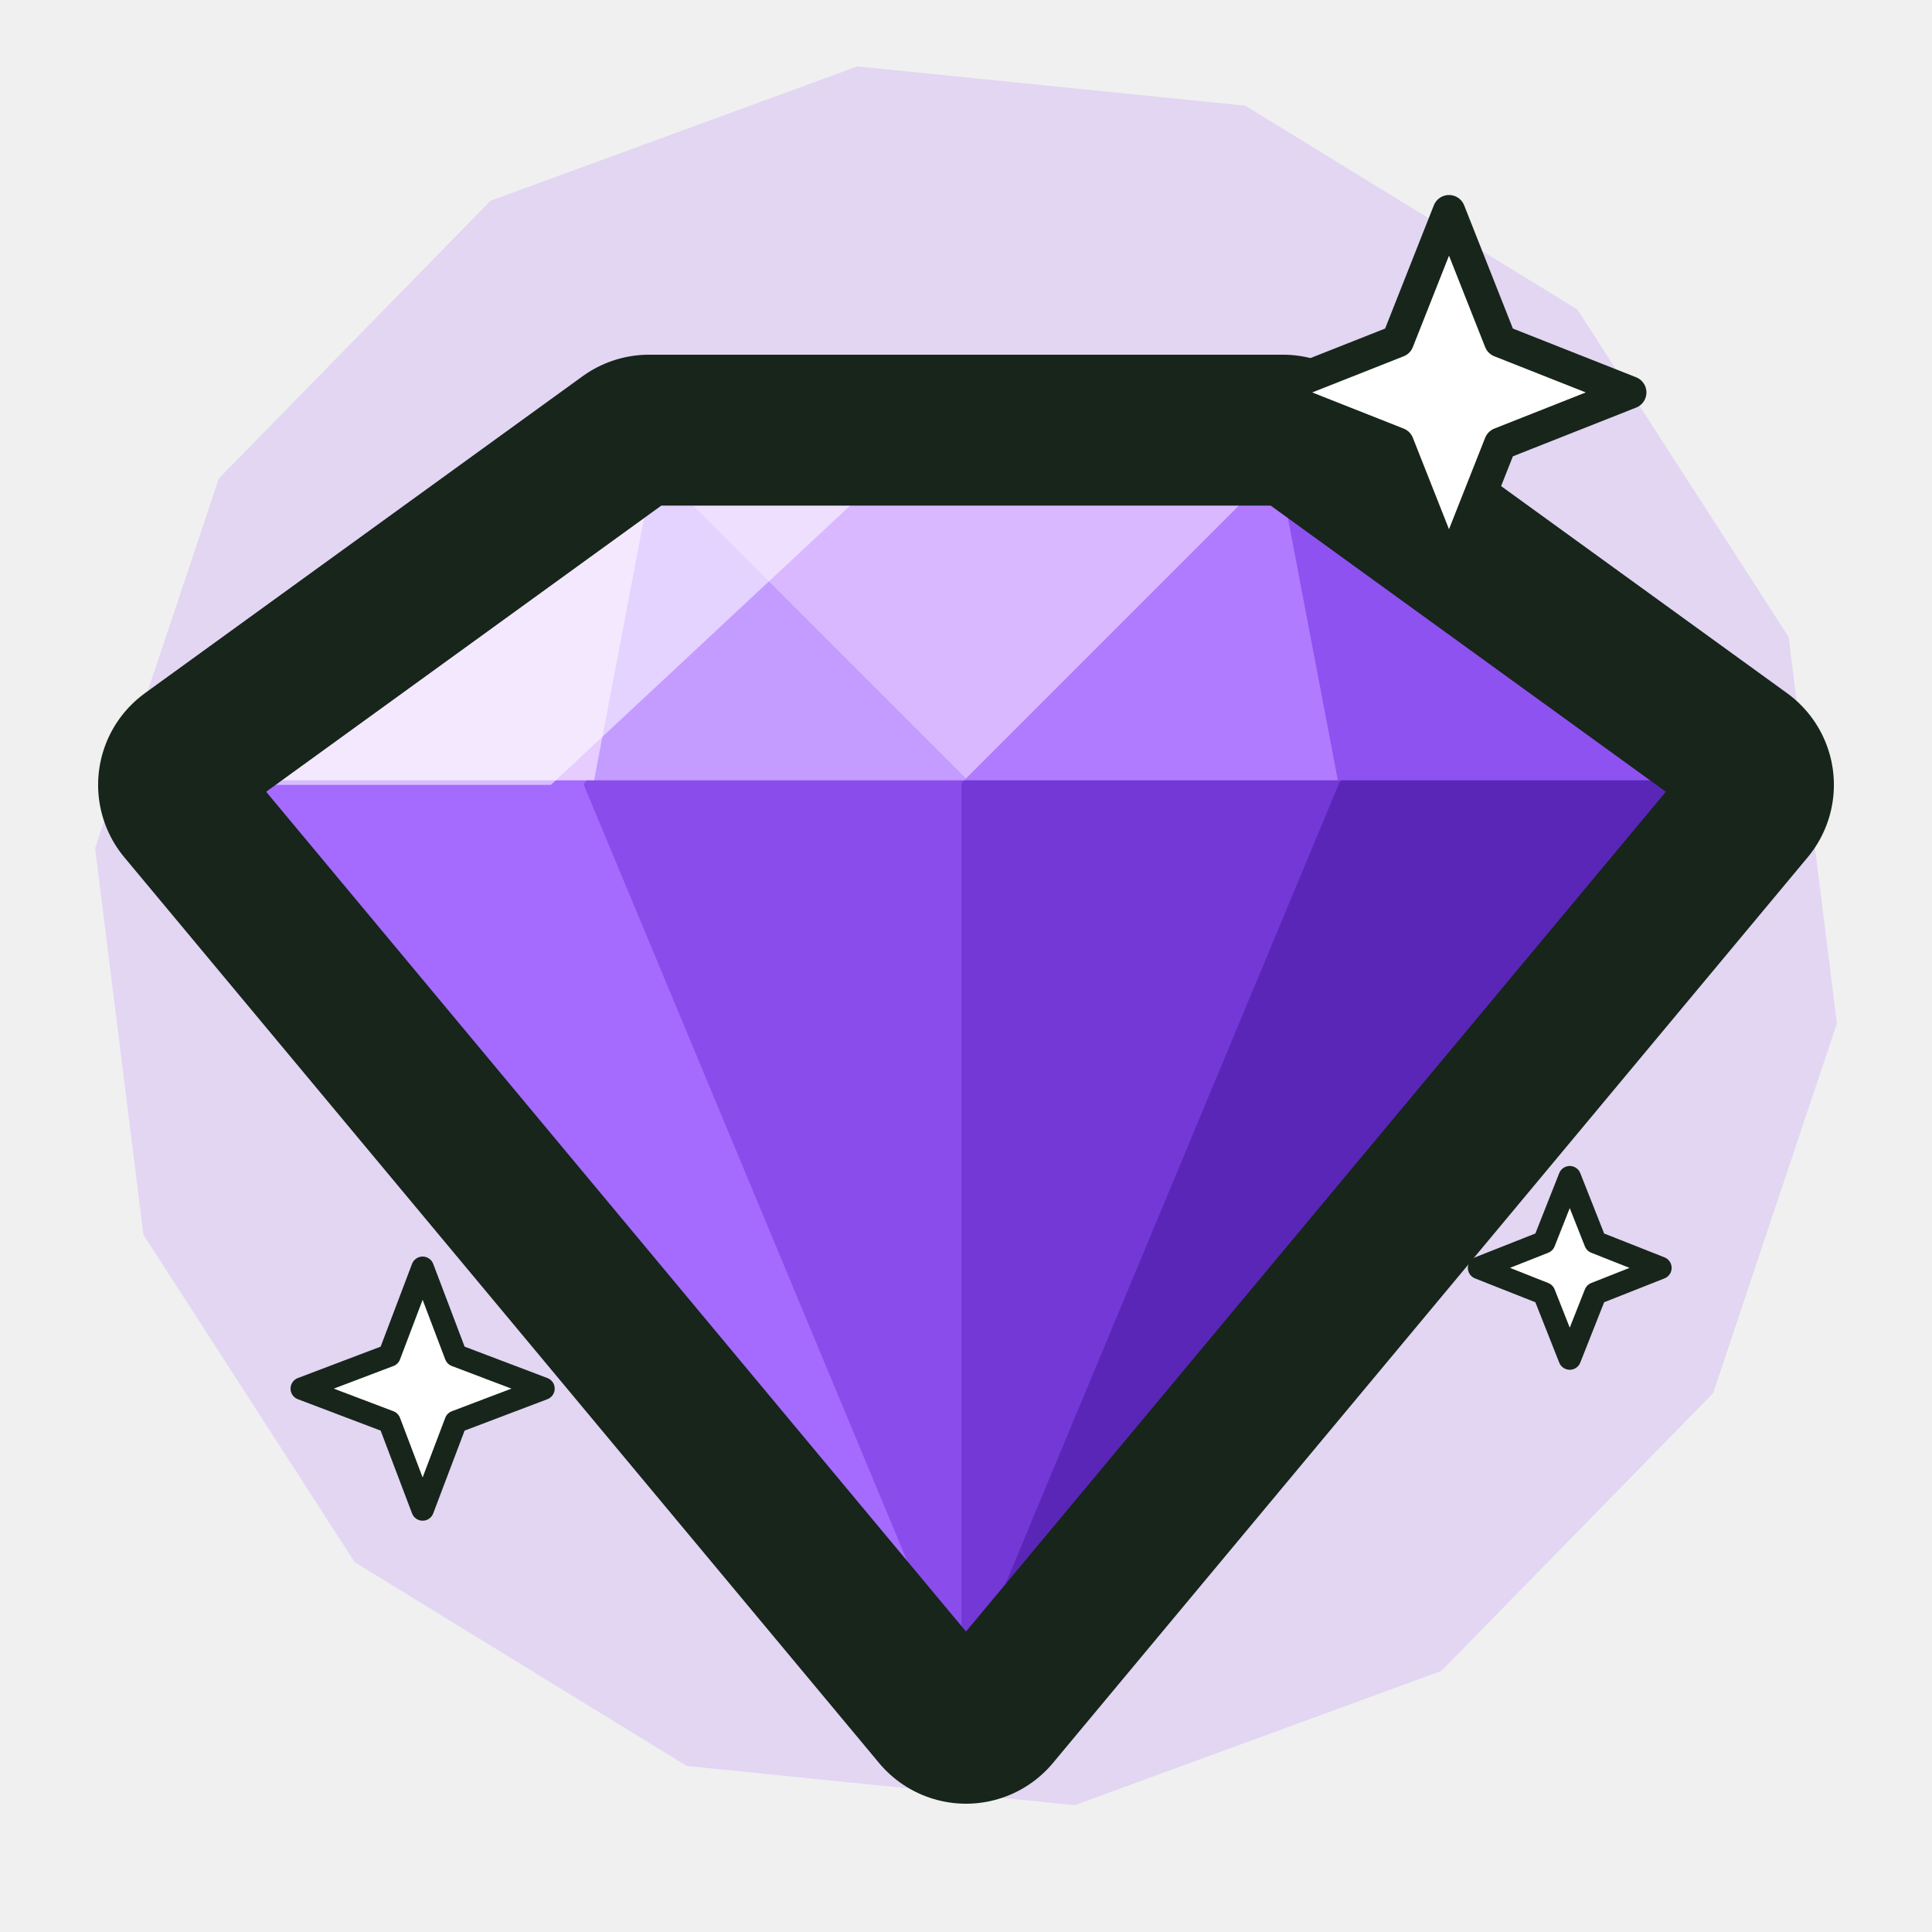
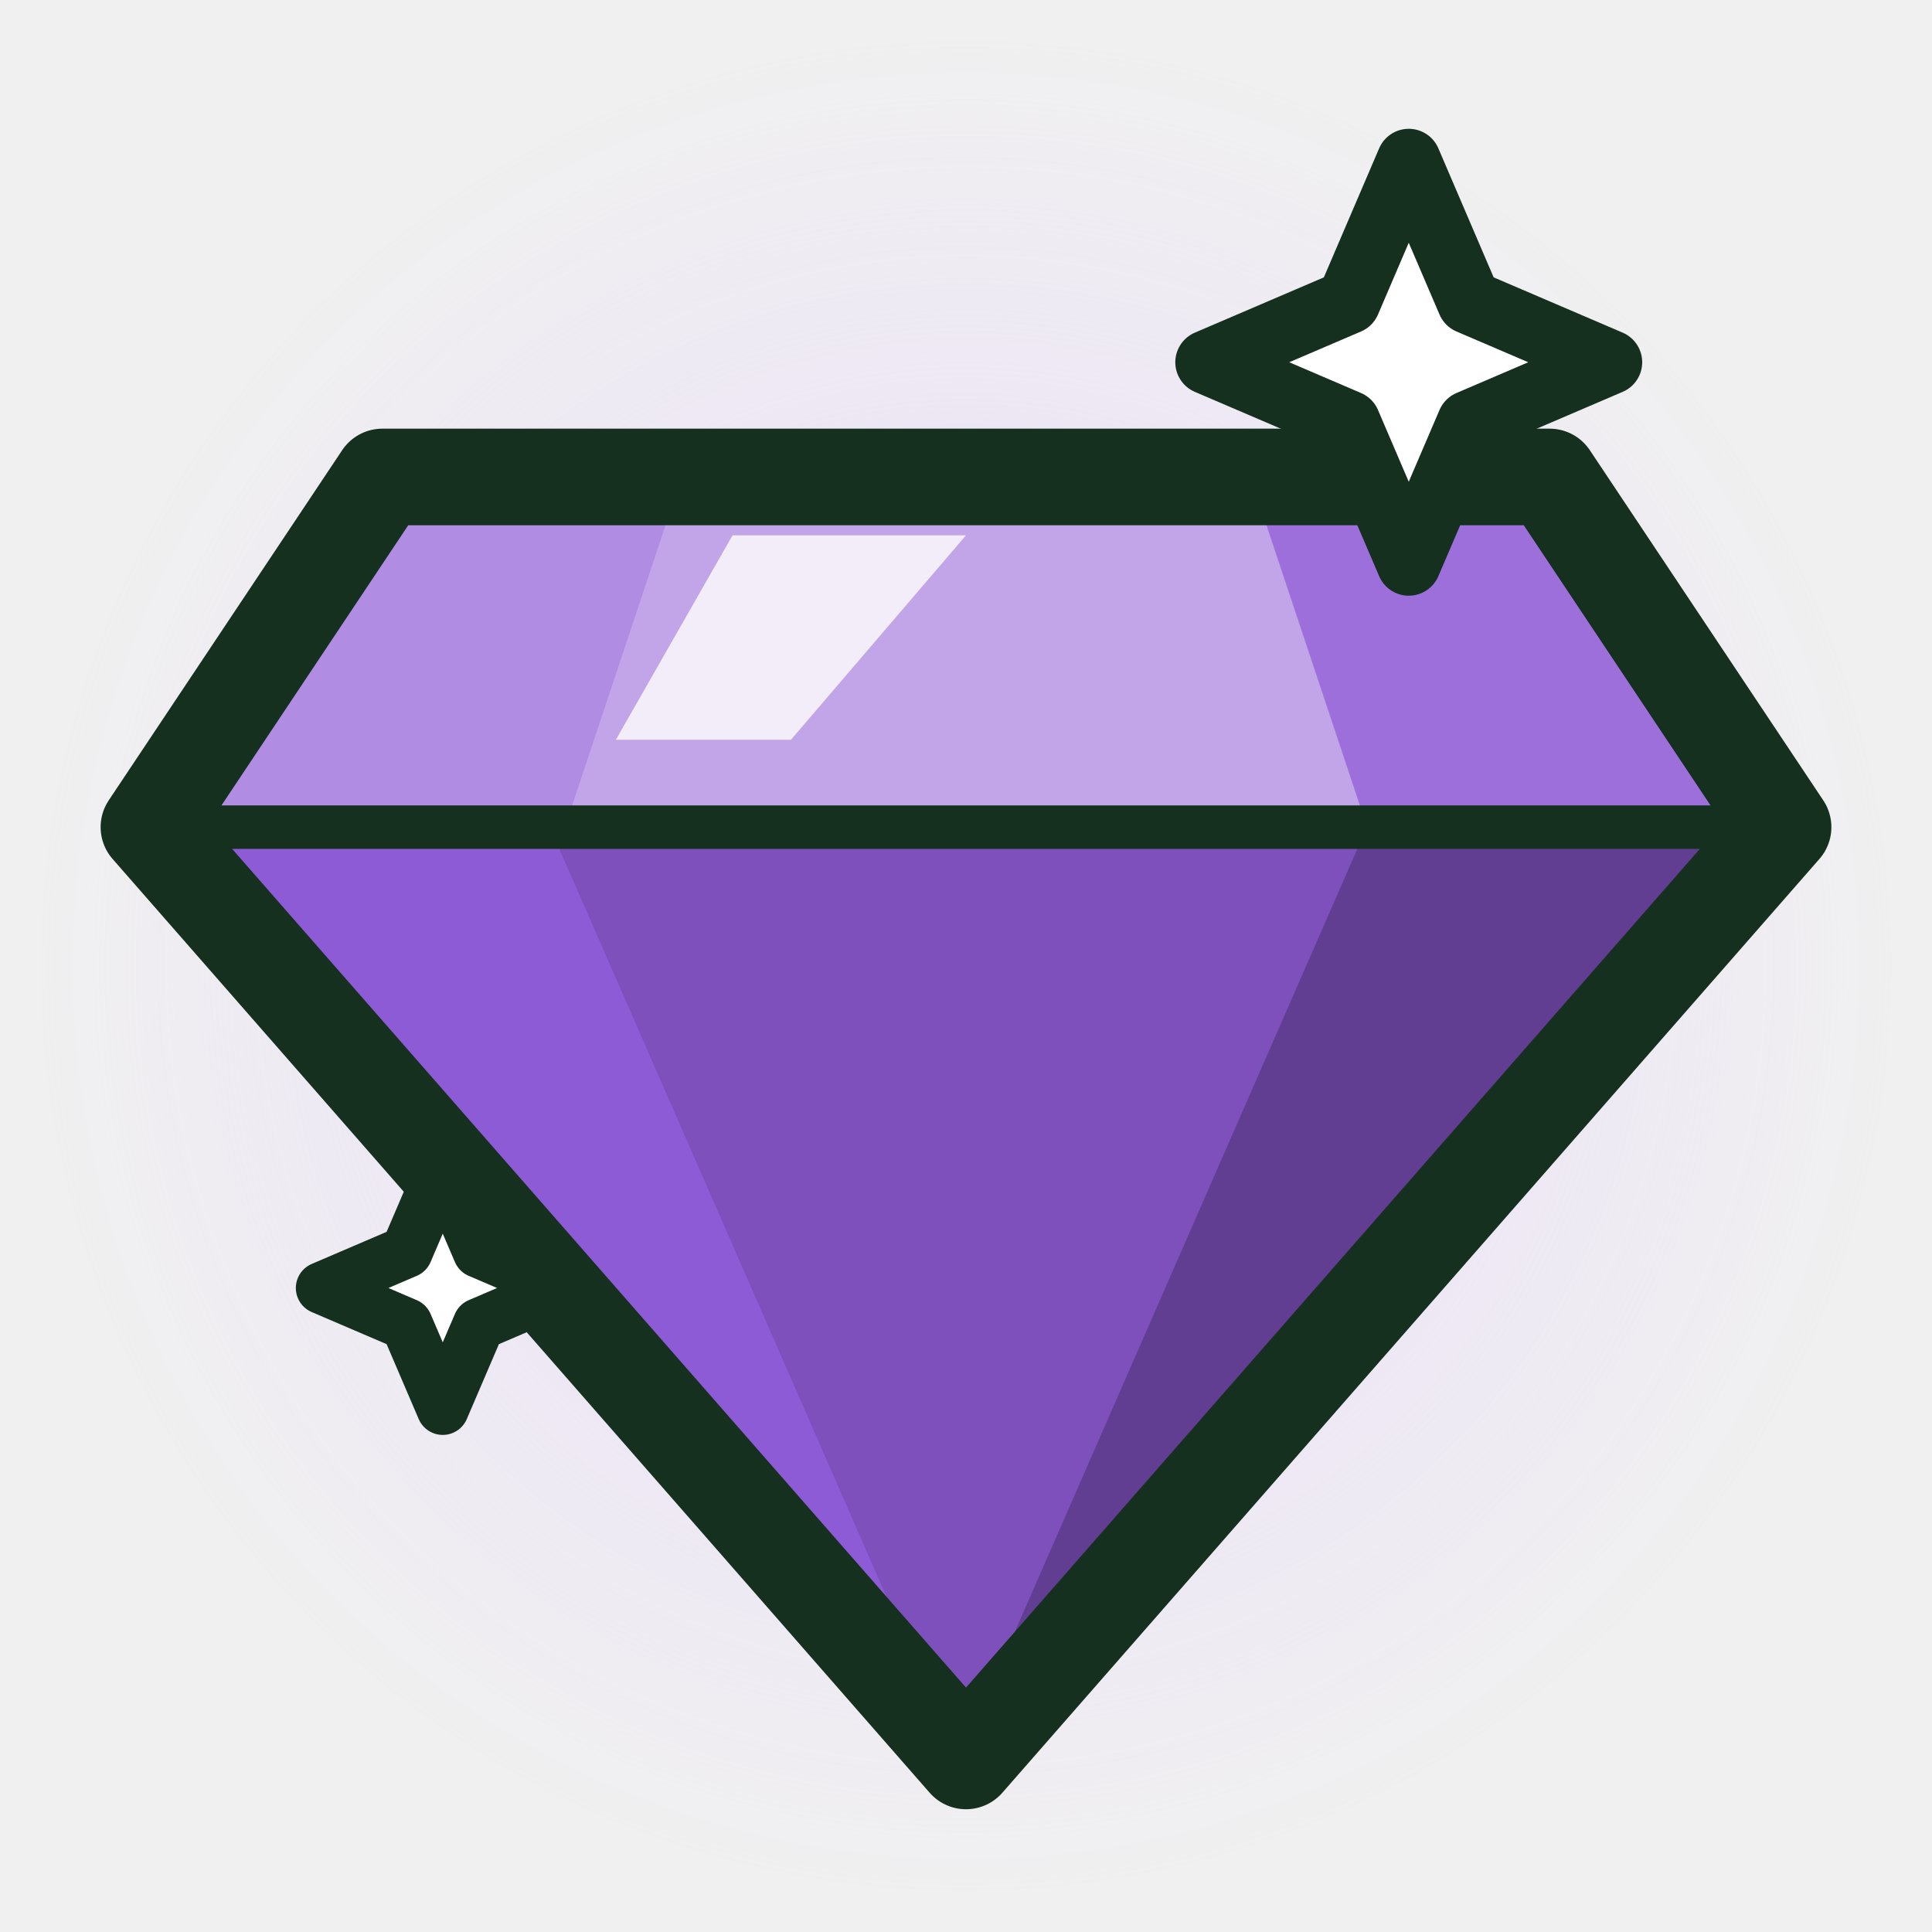
- <svg xmlns="http://www.w3.org/2000/svg" viewBox="0 0 128 128" width="128" height="128">
-   <polygon points="121.7,67.8 113.5,92.3 95.5,110.7 71.2,119.6 45.5,117.0 23.5,103.5 9.5,81.8 6.3,56.2 14.5,31.7 32.5,13.3 56.8,4.4 82.5,7.0 104.5,20.5 118.5,42.2" fill="#B07BFF" opacity="0.22" />
-   <polygon points="43.0,31.0 85.0,31.0 114.0,52.0 64.0,112.0 14.0,52.0" fill="#17251B" stroke="#17251B" stroke-width="15" stroke-linejoin="round" />
-   <polygon points="43.0,31.0 85.0,31.0 64.0,52.0" fill="#D9B8FF" stroke="#D9B8FF" stroke-width=".6" stroke-linejoin="round" />
-   <polygon points="43.0,31.0 64.0,52.0 39.0,52.0" fill="#C49BFF" stroke="#C49BFF" stroke-width=".6" stroke-linejoin="round" />
-   <polygon points="85.0,31.0 89.0,52.0 64.0,52.0" fill="#B07BFF" stroke="#B07BFF" stroke-width=".6" stroke-linejoin="round" />
-   <polygon points="43.0,31.0 39.0,52.0 14.0,52.0" fill="#E6CCFF" stroke="#E6CCFF" stroke-width=".6" stroke-linejoin="round" />
-   <polygon points="85.0,31.0 114.0,52.0 89.0,52.0" fill="#8E52F0" stroke="#8E52F0" stroke-width=".6" stroke-linejoin="round" />
-   <polygon points="14.0,52.0 39.0,52.0 64.0,112.0" fill="#A56BFF" stroke="#A56BFF" stroke-width=".6" stroke-linejoin="round" />
-   <polygon points="39.0,52.0 64.0,52.0 64.0,112.0" fill="#8A4DEB" stroke="#8A4DEB" stroke-width=".6" stroke-linejoin="round" />
-   <polygon points="64.0,52.0 89.0,52.0 64.0,112.0" fill="#7338D6" stroke="#7338D6" stroke-width=".6" stroke-linejoin="round" />
-   <polygon points="89.0,52.0 114.0,52.0 64.0,112.0" fill="#5A26B8" stroke="#5A26B8" stroke-width=".6" stroke-linejoin="round" />
-   <polygon points="43.0,31.0 59.0,31.0 36.5,52.0 14.0,52.0" fill="#FFFFFF" opacity=".55" />
-   <polygon points="43.0,31.0 85.0,31.0 114.0,52.0 64.0,112.0 14.0,52.0" fill="none" stroke="#17251B" stroke-width="5" stroke-linejoin="round" />
-   <polygon points="96.0,14.0 99.4,22.6 108.0,26.0 99.4,29.4 96.0,38.0 92.6,29.4 84.0,26.0 92.6,22.6" fill="#FFFFFF" stroke="#17251B" stroke-width="2.16" stroke-linejoin="round" />
-   <polygon points="28.0,84.0 30.2,89.8 36.0,92.0 30.2,94.2 28.0,100.0 25.8,94.2 20.0,92.0 25.8,89.8" fill="#FFFFFF" stroke="#17251B" stroke-width="1.5" stroke-linejoin="round" />
-   <polygon points="104.0,78.0 105.7,82.3 110.0,84.0 105.7,85.7 104.0,90.0 102.3,85.7 98.0,84.0 102.3,82.3" fill="#FFFFFF" stroke="#17251B" stroke-width="1.5" stroke-linejoin="round" />
+ <svg xmlns="http://www.w3.org/2000/svg" width="48" height="48" viewBox="0 0 48 48">
+   <defs>
+     <radialGradient id="gemme-g">
+       <stop offset="0" stop-color="#E6D2FF" stop-opacity="0.7" />
+       <stop offset="1" stop-color="#E6D2FF" stop-opacity="0" />
+     </radialGradient>
+   </defs>
+   <circle cx="24" cy="24" r="23" fill="url(#gemme-g)" />
+   <polygon points="16.75,11.85 31.25,11.85 34.15,20.55 13.85,20.55" fill="#c1a5e8" stroke="#c1a5e8" stroke-width="0.35" stroke-linejoin="round" />
+   <polygon points="9.50,11.85 16.75,11.85 13.85,20.55 3.70,20.55" fill="#b08ce2" stroke="#b08ce2" stroke-width="0.35" stroke-linejoin="round" />
+   <polygon points="31.25,11.85 38.50,11.85 44.30,20.55 34.15,20.55" fill="#9c6fdb" stroke="#9c6fdb" stroke-width="0.35" stroke-linejoin="round" />
+   <polygon points="3.70,20.55 13.85,20.55 24.00,43.75" fill="#8e5bd6" stroke="#8e5bd6" stroke-width="0.35" stroke-linejoin="round" />
+   <polygon points="13.85,20.55 34.15,20.55 24.00,43.75" fill="#7d50bc" stroke="#7d50bc" stroke-width="0.35" stroke-linejoin="round" />
+   <polygon points="34.15,20.55 44.30,20.55 24.00,43.75" fill="#613e92" stroke="#613e92" stroke-width="0.35" stroke-linejoin="round" />
+   <polygon points="18.20,13.30 24.00,13.30 19.65,18.38 15.30,18.38" fill="#FFFFFF" opacity="0.8" />
+   <polygon points="9.50,11.85 38.50,11.85 44.30,20.55 24.00,43.75 3.70,20.55" fill="none" stroke="#15301E" stroke-width="2.4" stroke-linejoin="round" />
+   <path d="M3.70,20.55 L44.30,20.55" fill="none" stroke="#15301E" stroke-width="1.08" stroke-linecap="round" stroke-linejoin="round" />
+   <polygon points="35.00,4.00 36.50,7.50 40.00,9.00 36.50,10.50 35.00,14.00 33.50,10.50 30.00,9.00 33.50,7.50" fill="#FFFFFF" stroke="#15301E" stroke-width="1.6" stroke-linejoin="round" />
+   <polygon points="11.00,29.00 11.90,31.10 14.00,32.00 11.90,32.90 11.00,35.00 10.10,32.90 8.00,32.00 10.10,31.10" fill="#FFFFFF" stroke="#15301E" stroke-width="1.3" stroke-linejoin="round" />
</svg>
